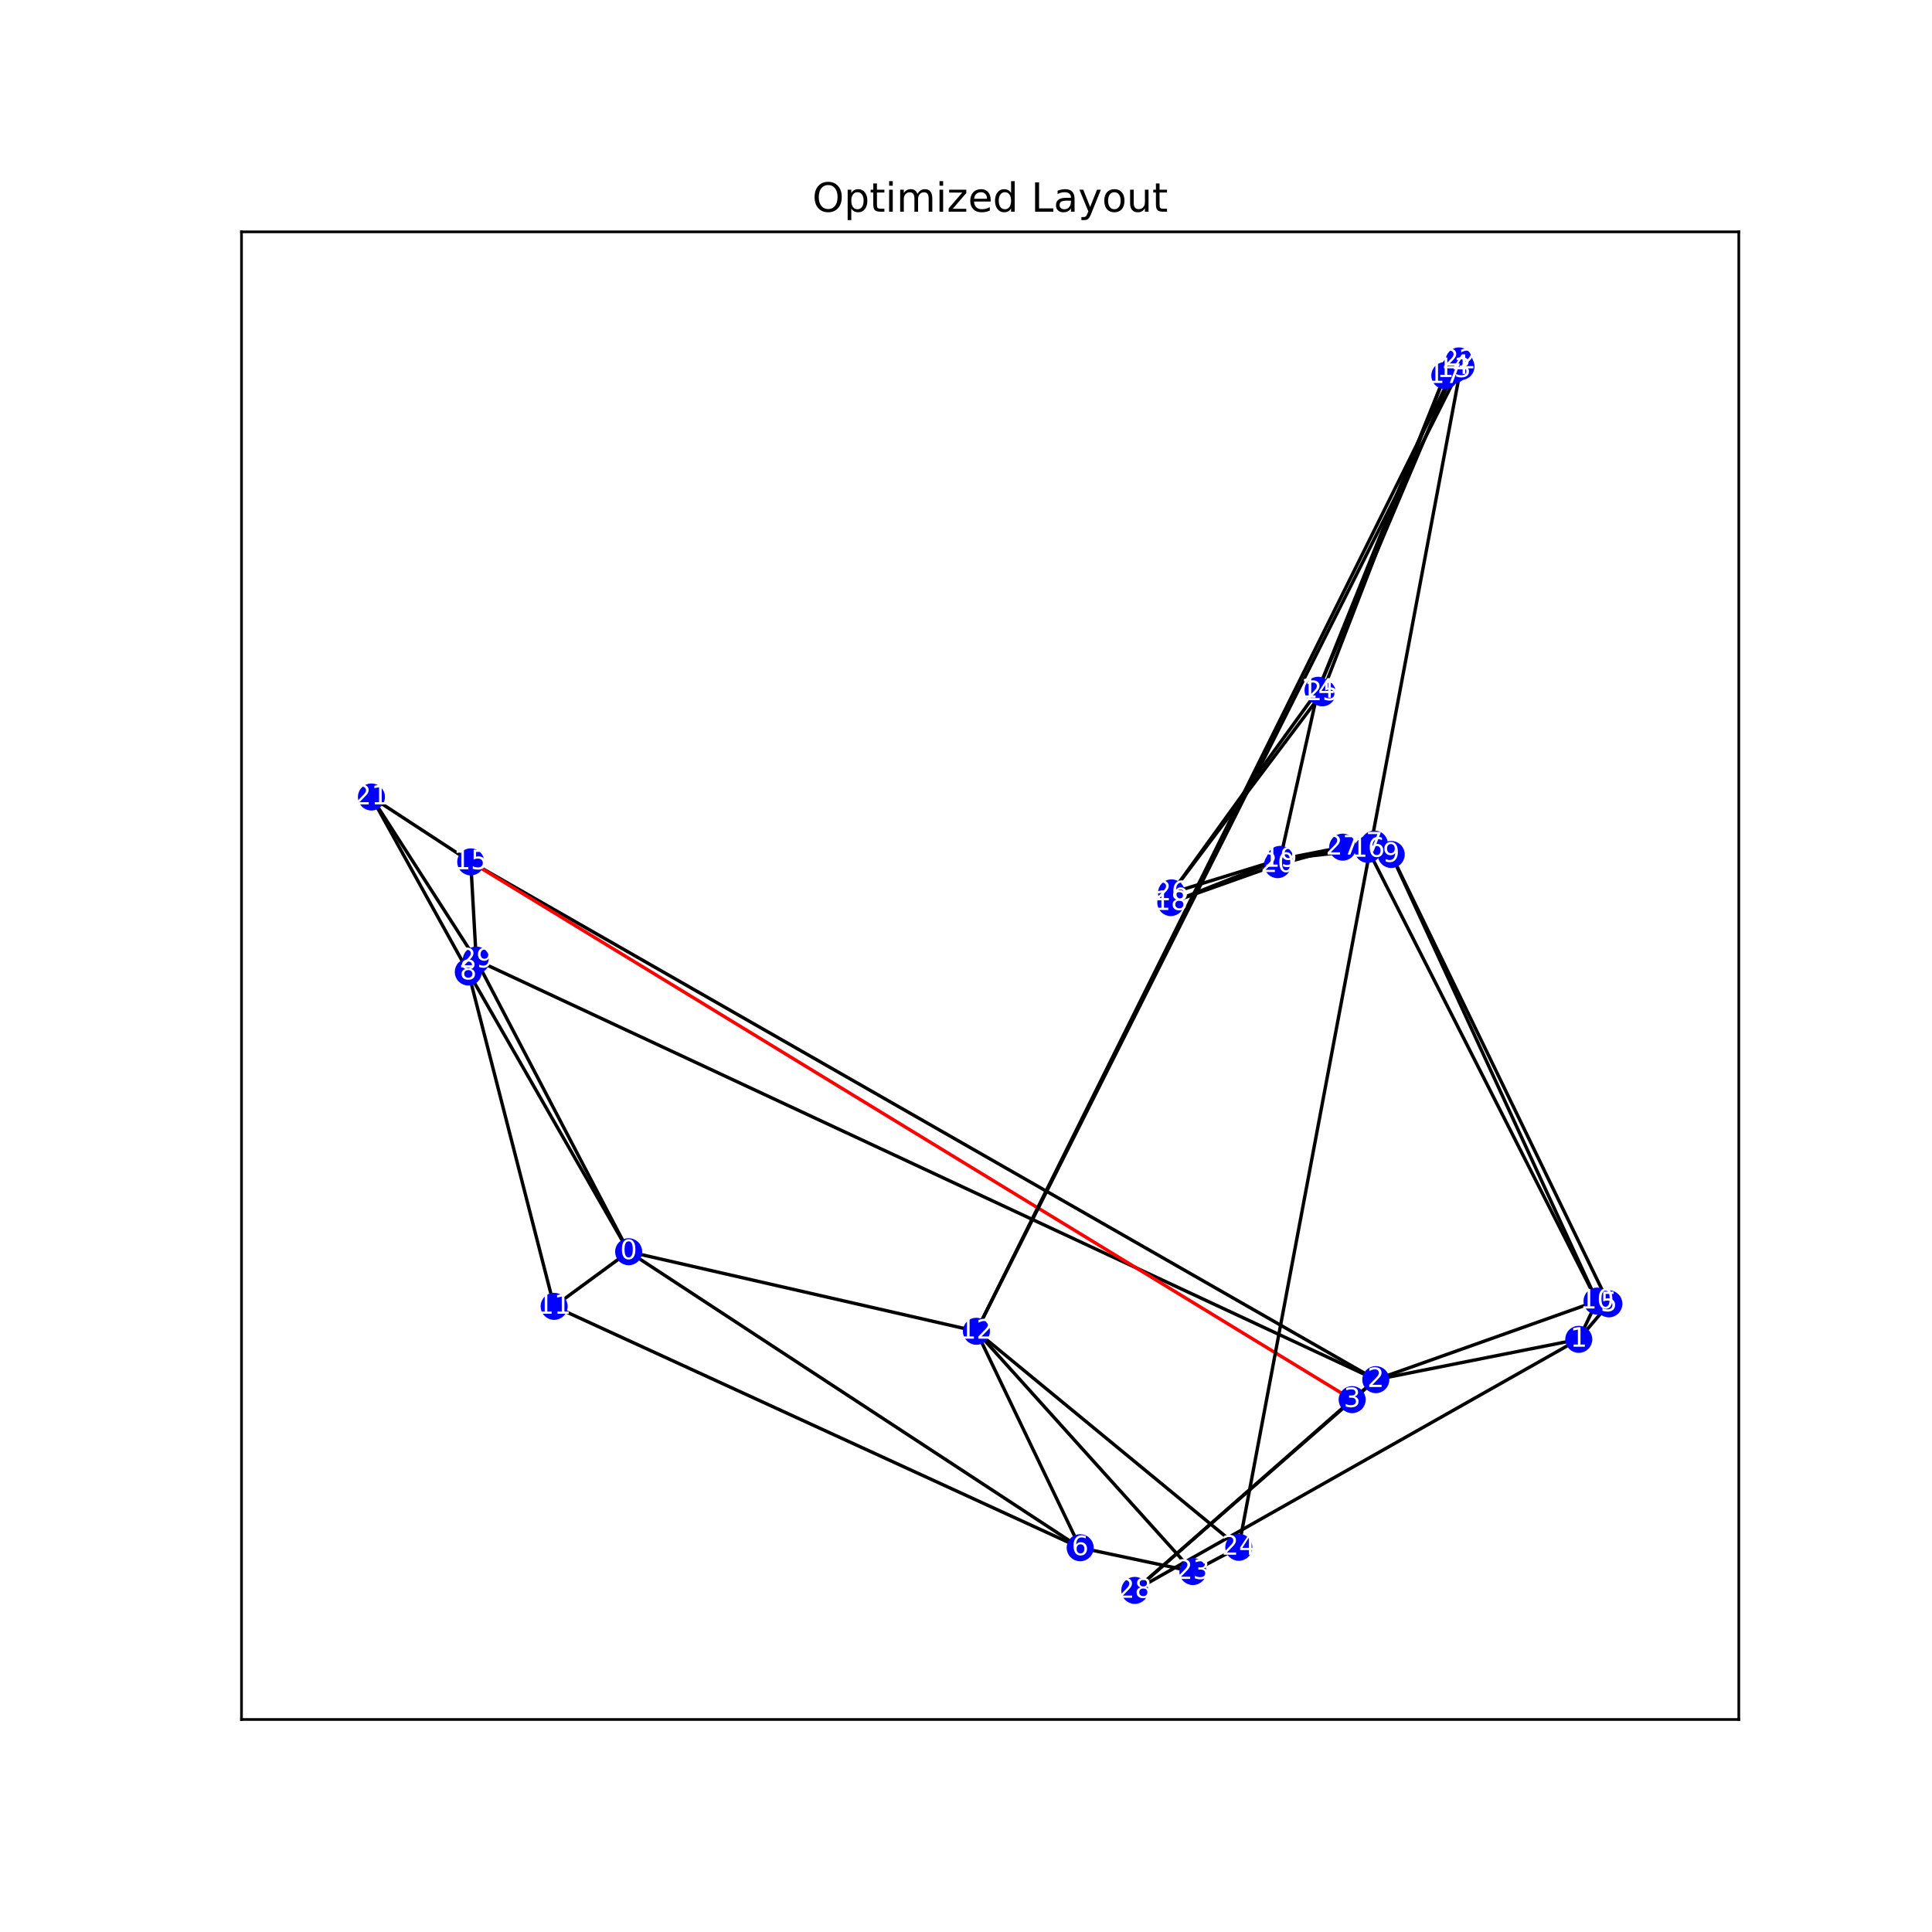
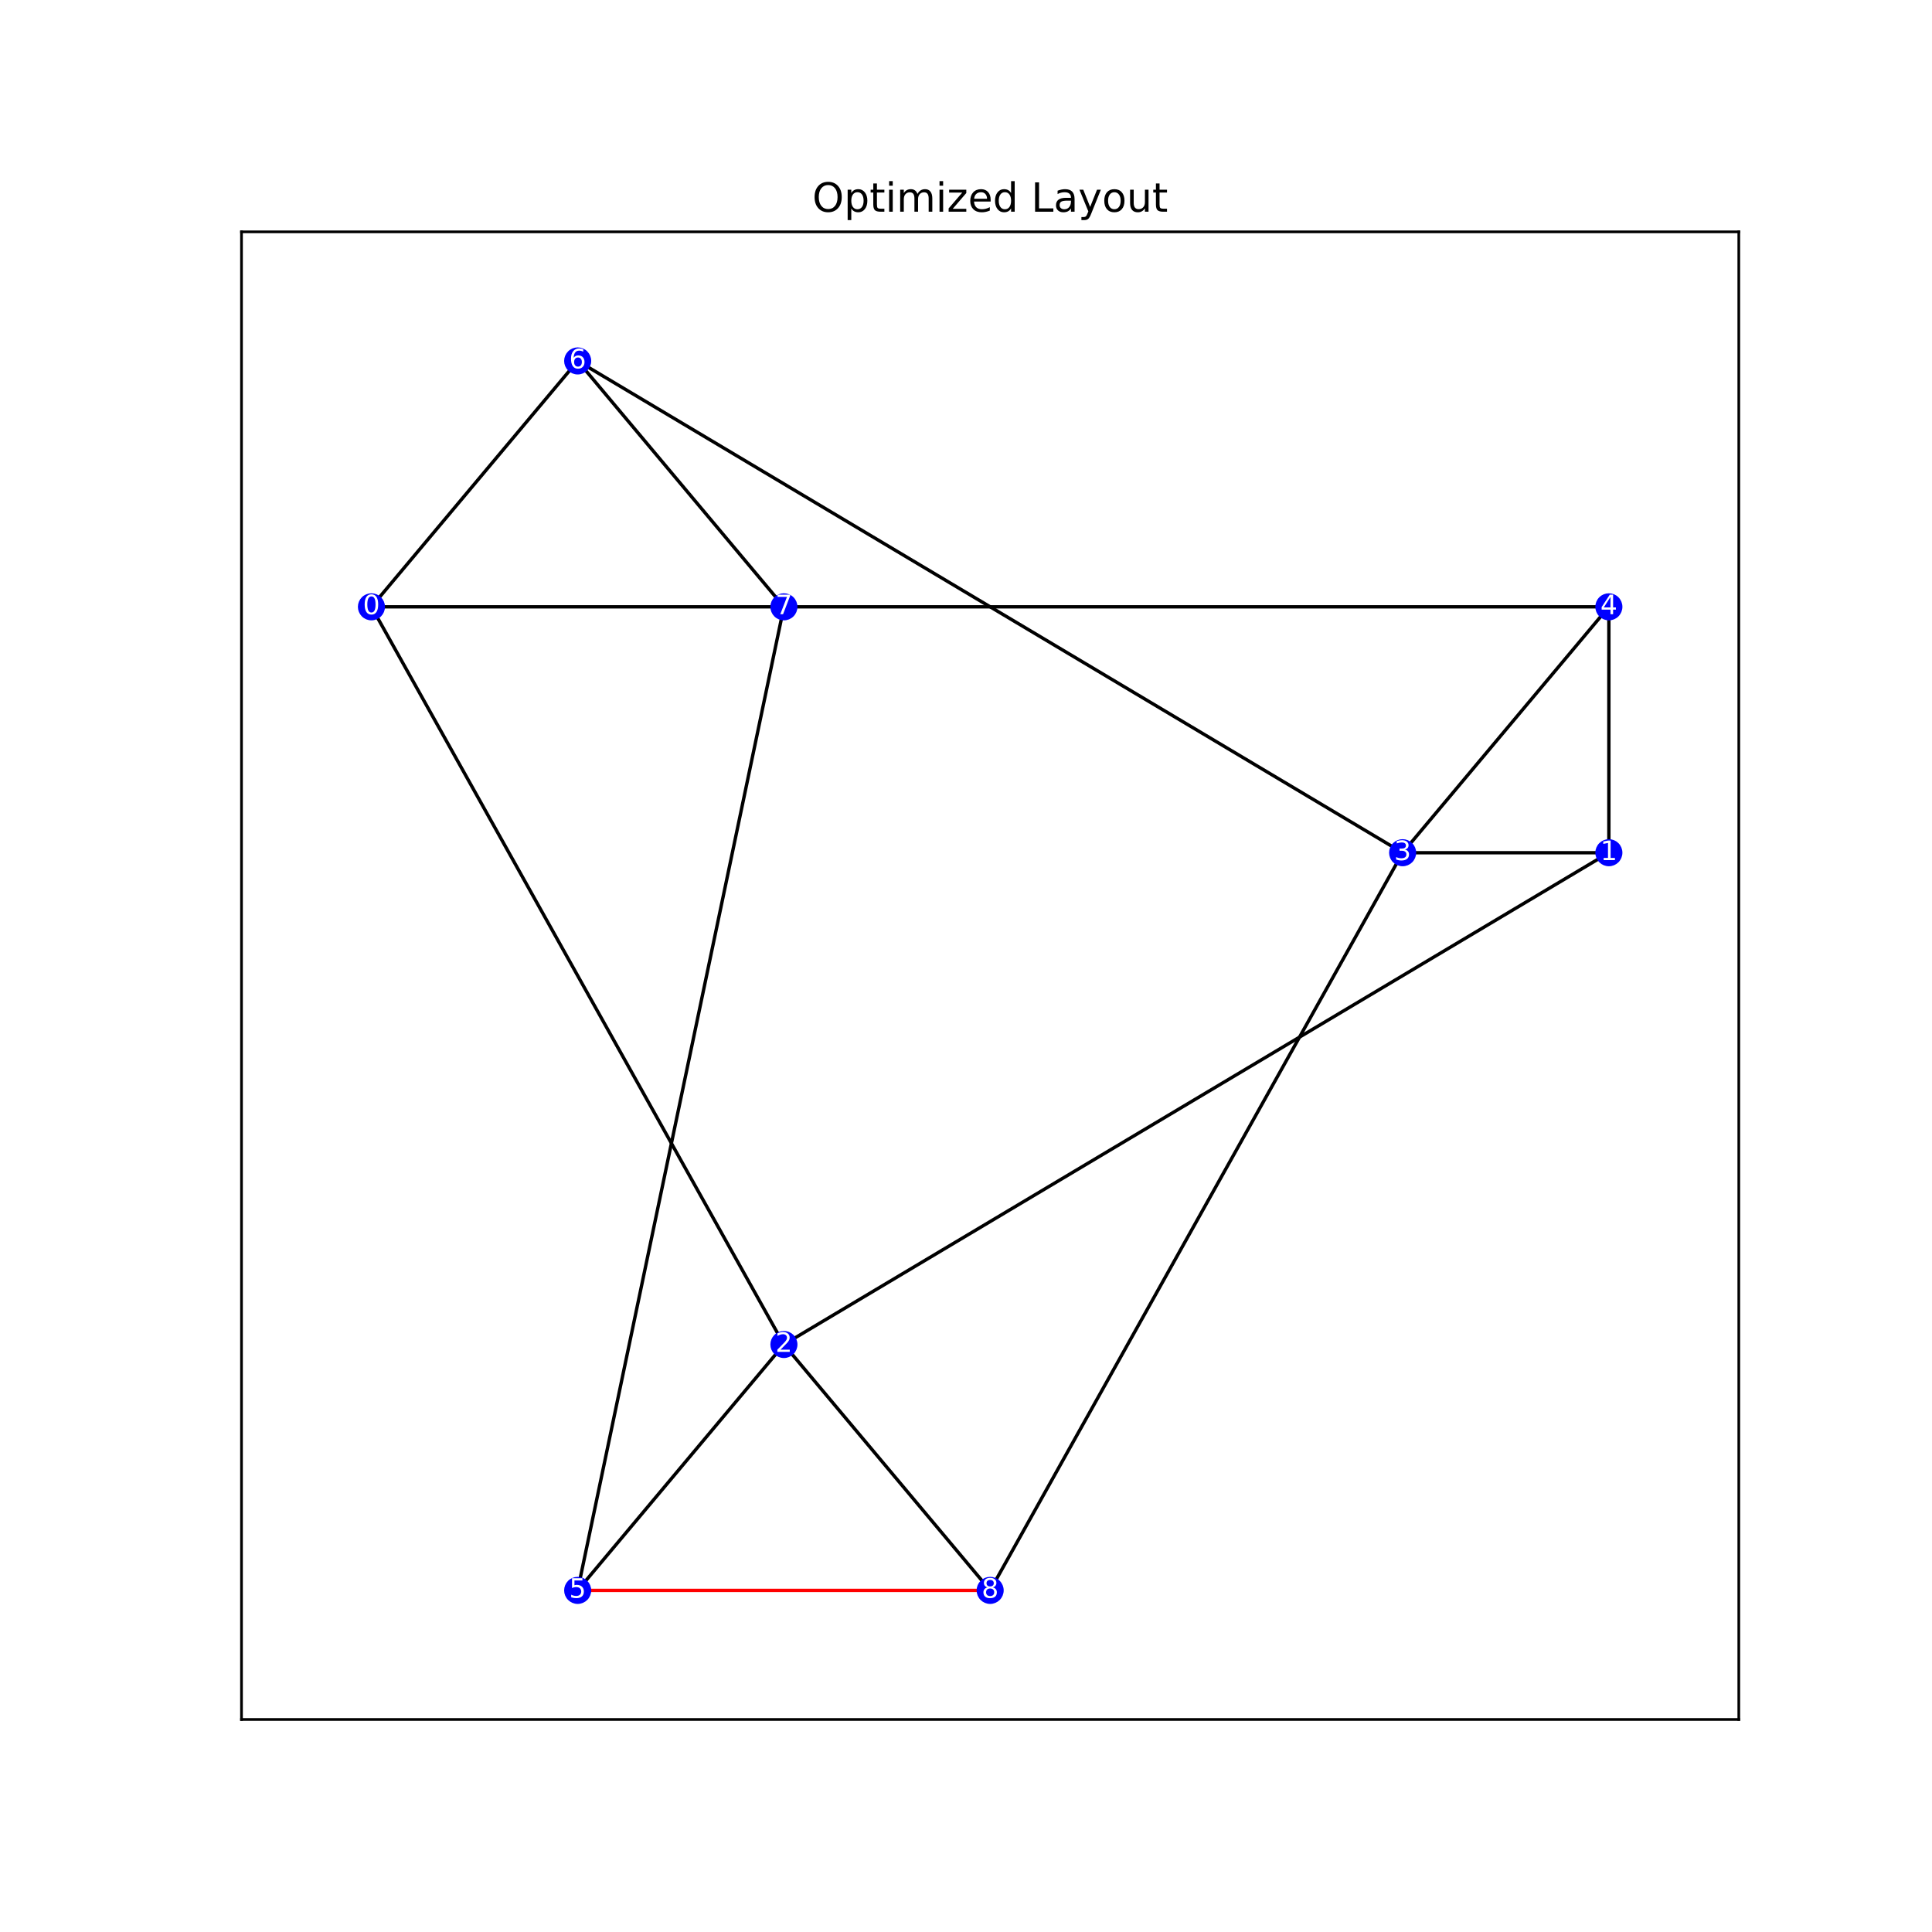
<svg xmlns="http://www.w3.org/2000/svg" xmlns:xlink="http://www.w3.org/1999/xlink" width="576pt" height="576pt" viewBox="0 0 576 576" version="1.1">
  <defs>
    <style type="text/css">*{stroke-linejoin: round; stroke-linecap: butt}</style>
  </defs>
  <g id="figure_1">
    <g id="patch_1">
      <path d="M 0 576  L 576 576  L 576 0  L 0 0  z " style="fill: #ffffff" />
    </g>
    <g id="axes_1">
      <g id="patch_2">
        <path d="M 72 512.64  L 518.4 512.64  L 518.4 69.12  L 72 69.12  z " style="fill: #ffffff" />
      </g>
      <g id="LineCollection_1">
-         <path d="M 187.425 373.185  L 139.614 289.783  " clip-path="url(#p16cbef47c2)" style="fill: none; stroke: #000000" />
-         <path d="M 187.425 373.185  L 141.988 286.229  " clip-path="url(#p16cbef47c2)" style="fill: none; stroke: #000000" />
-         <path d="M 187.425 373.185  L 291.097 396.9  " clip-path="url(#p16cbef47c2)" style="fill: none; stroke: #000000" />
-         <path d="M 187.425 373.185  L 322.039 461.435  " clip-path="url(#p16cbef47c2)" style="fill: none; stroke: #000000" />
-         <path d="M 187.425 373.185  L 165.209 389.471  " clip-path="url(#p16cbef47c2)" style="fill: none; stroke: #000000" />
-         <path d="M 470.689 399.305  L 479.663 388.72  " clip-path="url(#p16cbef47c2)" style="fill: none; stroke: #000000" />
-         <path d="M 470.689 399.305  L 476.132 387.903  " clip-path="url(#p16cbef47c2)" style="fill: none; stroke: #000000" />
-         <path d="M 470.689 399.305  L 338.32 474.153  " clip-path="url(#p16cbef47c2)" style="fill: none; stroke: #000000" />
-         <path d="M 470.689 399.305  L 410.176 411.319  " clip-path="url(#p16cbef47c2)" style="fill: none; stroke: #000000" />
-         <path d="M 410.176 411.319  L 338.32 474.153  " clip-path="url(#p16cbef47c2)" style="fill: none; stroke: #000000" />
-         <path d="M 410.176 411.319  L 476.132 387.903  " clip-path="url(#p16cbef47c2)" style="fill: none; stroke: #000000" />
-         <path d="M 410.176 411.319  L 140.343 256.959  " clip-path="url(#p16cbef47c2)" style="fill: none; stroke: #000000" />
-         <path d="M 410.176 411.319  L 403.128 417.282  " clip-path="url(#p16cbef47c2)" style="fill: none; stroke: #000000" />
-         <path d="M 410.176 411.319  L 141.988 286.229  " clip-path="url(#p16cbef47c2)" style="fill: none; stroke: #000000" />
-         <path d="M 403.128 417.282  L 140.343 256.959  " clip-path="url(#p16cbef47c2)" style="fill: none; stroke: #ff0000" />
-         <path d="M 403.128 417.282  L 338.32 474.153  " clip-path="url(#p16cbef47c2)" style="fill: none; stroke: #000000" />
-         <path d="M 435.576 109.269  L 291.097 396.9  " clip-path="url(#p16cbef47c2)" style="fill: none; stroke: #000000" />
-         <path d="M 435.576 109.269  L 369.33 461.305  " clip-path="url(#p16cbef47c2)" style="fill: none; stroke: #000000" />
-         <path d="M 435.576 109.269  L 433.512 110.204  " clip-path="url(#p16cbef47c2)" style="fill: none; stroke: #000000" />
-         <path d="M 435.576 109.269  L 434.988 107.607  " clip-path="url(#p16cbef47c2)" style="fill: none; stroke: #000000" />
-         <path d="M 479.663 388.72  L 414.774 254.745  " clip-path="url(#p16cbef47c2)" style="fill: none; stroke: #000000" />
-         <path d="M 479.663 388.72  L 476.132 387.903  " clip-path="url(#p16cbef47c2)" style="fill: none; stroke: #000000" />
-         <path d="M 322.039 461.435  L 165.209 389.471  " clip-path="url(#p16cbef47c2)" style="fill: none; stroke: #000000" />
-         <path d="M 322.039 461.435  L 291.097 396.9  " clip-path="url(#p16cbef47c2)" style="fill: none; stroke: #000000" />
-         <path d="M 322.039 461.435  L 355.646 468.536  " clip-path="url(#p16cbef47c2)" style="fill: none; stroke: #000000" />
-         <path d="M 409.746 251.643  L 414.774 254.745  " clip-path="url(#p16cbef47c2)" style="fill: none; stroke: #000000" />
-         <path d="M 409.746 251.643  L 400.308 252.562  " clip-path="url(#p16cbef47c2)" style="fill: none; stroke: #000000" />
-         <path d="M 409.746 251.643  L 407.808 253.236  " clip-path="url(#p16cbef47c2)" style="fill: none; stroke: #000000" />
-         <path d="M 139.614 289.783  L 110.737 237.609  " clip-path="url(#p16cbef47c2)" style="fill: none; stroke: #000000" />
-         <path d="M 139.614 289.783  L 141.988 286.229  " clip-path="url(#p16cbef47c2)" style="fill: none; stroke: #000000" />
-         <path d="M 139.614 289.783  L 165.209 389.471  " clip-path="url(#p16cbef47c2)" style="fill: none; stroke: #000000" />
-         <path d="M 414.774 254.745  L 476.132 387.903  " clip-path="url(#p16cbef47c2)" style="fill: none; stroke: #000000" />
-         <path d="M 414.774 254.745  L 407.808 253.236  " clip-path="url(#p16cbef47c2)" style="fill: none; stroke: #000000" />
-         <path d="M 476.132 387.903  L 407.808 253.236  " clip-path="url(#p16cbef47c2)" style="fill: none; stroke: #000000" />
-         <path d="M 291.097 396.9  L 433.512 110.204  " clip-path="url(#p16cbef47c2)" style="fill: none; stroke: #000000" />
-         <path d="M 291.097 396.9  L 369.33 461.305  " clip-path="url(#p16cbef47c2)" style="fill: none; stroke: #000000" />
-         <path d="M 291.097 396.9  L 355.646 468.536  " clip-path="url(#p16cbef47c2)" style="fill: none; stroke: #000000" />
-         <path d="M 433.512 110.204  L 392.959 205.797  " clip-path="url(#p16cbef47c2)" style="fill: none; stroke: #000000" />
-         <path d="M 433.512 110.204  L 430.754 111.974  " clip-path="url(#p16cbef47c2)" style="fill: none; stroke: #000000" />
-         <path d="M 433.512 110.204  L 434.988 107.607  " clip-path="url(#p16cbef47c2)" style="fill: none; stroke: #000000" />
-         <path d="M 392.959 205.797  L 381.666 256.208  " clip-path="url(#p16cbef47c2)" style="fill: none; stroke: #000000" />
-         <path d="M 392.959 205.797  L 349.272 266.204  " clip-path="url(#p16cbef47c2)" style="fill: none; stroke: #000000" />
-         <path d="M 392.959 205.797  L 394.23 206.551  " clip-path="url(#p16cbef47c2)" style="fill: none; stroke: #000000" />
-         <path d="M 392.959 205.797  L 430.754 111.974  " clip-path="url(#p16cbef47c2)" style="fill: none; stroke: #000000" />
-         <path d="M 140.343 256.959  L 141.988 286.229  " clip-path="url(#p16cbef47c2)" style="fill: none; stroke: #000000" />
-         <path d="M 140.343 256.959  L 110.737 237.609  " clip-path="url(#p16cbef47c2)" style="fill: none; stroke: #000000" />
-         <path d="M 407.808 253.236  L 381.666 256.208  " clip-path="url(#p16cbef47c2)" style="fill: none; stroke: #000000" />
-         <path d="M 407.808 253.236  L 400.308 252.562  " clip-path="url(#p16cbef47c2)" style="fill: none; stroke: #000000" />
-         <path d="M 430.754 111.974  L 394.23 206.551  " clip-path="url(#p16cbef47c2)" style="fill: none; stroke: #000000" />
-         <path d="M 430.754 111.974  L 434.988 107.607  " clip-path="url(#p16cbef47c2)" style="fill: none; stroke: #000000" />
-         <path d="M 349.059 269.091  L 349.272 266.204  " clip-path="url(#p16cbef47c2)" style="fill: none; stroke: #000000" />
-         <path d="M 349.059 269.091  L 380.889 257.78  " clip-path="url(#p16cbef47c2)" style="fill: none; stroke: #000000" />
-         <path d="M 349.059 269.091  L 381.666 256.208  " clip-path="url(#p16cbef47c2)" style="fill: none; stroke: #000000" />
-         <path d="M 381.666 256.208  L 400.308 252.562  " clip-path="url(#p16cbef47c2)" style="fill: none; stroke: #000000" />
-         <path d="M 381.666 256.208  L 380.889 257.78  " clip-path="url(#p16cbef47c2)" style="fill: none; stroke: #000000" />
-         <path d="M 381.666 256.208  L 349.272 266.204  " clip-path="url(#p16cbef47c2)" style="fill: none; stroke: #000000" />
-         <path d="M 380.889 257.78  L 400.308 252.562  " clip-path="url(#p16cbef47c2)" style="fill: none; stroke: #000000" />
-         <path d="M 110.737 237.609  L 141.988 286.229  " clip-path="url(#p16cbef47c2)" style="fill: none; stroke: #000000" />
-         <path d="M 355.646 468.536  L 369.33 461.305  " clip-path="url(#p16cbef47c2)" style="fill: none; stroke: #000000" />
-         <path d="M 394.23 206.551  L 349.272 266.204  " clip-path="url(#p16cbef47c2)" style="fill: none; stroke: #000000" />
+         <path d="M 110.737 180.916  L 233.712 400.844  " clip-path="url(#pcf51d95e04)" style="fill: none; stroke: #000000" />
+         <path d="M 110.737 180.916  L 233.712 180.916  " clip-path="url(#pcf51d95e04)" style="fill: none; stroke: #000000" />
+         <path d="M 110.737 180.916  L 172.225 107.607  " clip-path="url(#pcf51d95e04)" style="fill: none; stroke: #000000" />
+         <path d="M 479.663 254.225  L 479.663 180.916  " clip-path="url(#pcf51d95e04)" style="fill: none; stroke: #000000" />
+         <path d="M 479.663 254.225  L 418.175 254.225  " clip-path="url(#pcf51d95e04)" style="fill: none; stroke: #000000" />
+         <path d="M 479.663 254.225  L 233.712 400.844  " clip-path="url(#pcf51d95e04)" style="fill: none; stroke: #000000" />
+         <path d="M 233.712 400.844  L 172.225 474.153  " clip-path="url(#pcf51d95e04)" style="fill: none; stroke: #000000" />
+         <path d="M 233.712 400.844  L 295.2 474.153  " clip-path="url(#pcf51d95e04)" style="fill: none; stroke: #000000" />
+         <path d="M 418.175 254.225  L 295.2 474.153  " clip-path="url(#pcf51d95e04)" style="fill: none; stroke: #000000" />
+         <path d="M 418.175 254.225  L 479.663 180.916  " clip-path="url(#pcf51d95e04)" style="fill: none; stroke: #000000" />
+         <path d="M 418.175 254.225  L 172.225 107.607  " clip-path="url(#pcf51d95e04)" style="fill: none; stroke: #000000" />
+         <path d="M 479.663 180.916  L 233.712 180.916  " clip-path="url(#pcf51d95e04)" style="fill: none; stroke: #000000" />
+         <path d="M 172.225 474.153  L 233.712 180.916  " clip-path="url(#pcf51d95e04)" style="fill: none; stroke: #000000" />
+         <path d="M 172.225 474.153  L 295.2 474.153  " clip-path="url(#pcf51d95e04)" style="fill: none; stroke: #ff0000" />
+         <path d="M 172.225 107.607  L 233.712 180.916  " clip-path="url(#pcf51d95e04)" style="fill: none; stroke: #000000" />
      </g>
      <g id="matplotlib.axis_1">
        <g id="xtick_1" />
        <g id="xtick_2" />
        <g id="xtick_3" />
        <g id="xtick_4" />
        <g id="xtick_5" />
+         <g id="xtick_6" />
+         <g id="xtick_7" />
      </g>
      <g id="matplotlib.axis_2">
        <g id="ytick_1" />
        <g id="ytick_2" />
        <g id="ytick_3" />
        <g id="ytick_4" />
        <g id="ytick_5" />
        <g id="ytick_6" />
-         <g id="ytick_7" />
-         <g id="ytick_8" />
-         <g id="ytick_9" />
      </g>
      <g id="PathCollection_1">
        <defs>
-           <path id="m4791b8875f" d="M 0 3.536  C 0.938 3.536 1.837 3.163 2.5 2.5  C 3.163 1.837 3.536 0.938 3.536 0  C 3.536 -0.938 3.163 -1.837 2.5 -2.5  C 1.837 -3.163 0.938 -3.536 0 -3.536  C -0.938 -3.536 -1.837 -3.163 -2.5 -2.5  C -3.163 -1.837 -3.536 -0.938 -3.536 0  C -3.536 0.938 -3.163 1.837 -2.5 2.5  C -1.837 3.163 -0.938 3.536 0 3.536  z " style="stroke: #0000ff" />
+           <path id="mbe12947f81" d="M 0 3.536  C 0.938 3.536 1.837 3.163 2.5 2.5  C 3.163 1.837 3.536 0.938 3.536 0  C 3.536 -0.938 3.163 -1.837 2.5 -2.5  C 1.837 -3.163 0.938 -3.536 0 -3.536  C -0.938 -3.536 -1.837 -3.163 -2.5 -2.5  C -3.163 -1.837 -3.536 -0.938 -3.536 0  C -3.536 0.938 -3.163 1.837 -2.5 2.5  C -1.837 3.163 -0.938 3.536 0 3.536  z " style="stroke: #0000ff" />
        </defs>
-         <g clip-path="url(#p16cbef47c2)">
-           <use xlink:href="#m4791b8875f" x="187.425" y="373.185" style="fill: #0000ff; stroke: #0000ff" />
-           <use xlink:href="#m4791b8875f" x="470.689" y="399.305" style="fill: #0000ff; stroke: #0000ff" />
-           <use xlink:href="#m4791b8875f" x="410.176" y="411.319" style="fill: #0000ff; stroke: #0000ff" />
-           <use xlink:href="#m4791b8875f" x="403.128" y="417.282" style="fill: #0000ff; stroke: #0000ff" />
-           <use xlink:href="#m4791b8875f" x="435.576" y="109.269" style="fill: #0000ff; stroke: #0000ff" />
-           <use xlink:href="#m4791b8875f" x="479.663" y="388.72" style="fill: #0000ff; stroke: #0000ff" />
-           <use xlink:href="#m4791b8875f" x="322.039" y="461.435" style="fill: #0000ff; stroke: #0000ff" />
-           <use xlink:href="#m4791b8875f" x="409.746" y="251.643" style="fill: #0000ff; stroke: #0000ff" />
-           <use xlink:href="#m4791b8875f" x="139.614" y="289.783" style="fill: #0000ff; stroke: #0000ff" />
-           <use xlink:href="#m4791b8875f" x="414.774" y="254.745" style="fill: #0000ff; stroke: #0000ff" />
-           <use xlink:href="#m4791b8875f" x="476.132" y="387.903" style="fill: #0000ff; stroke: #0000ff" />
-           <use xlink:href="#m4791b8875f" x="165.209" y="389.471" style="fill: #0000ff; stroke: #0000ff" />
-           <use xlink:href="#m4791b8875f" x="291.097" y="396.9" style="fill: #0000ff; stroke: #0000ff" />
-           <use xlink:href="#m4791b8875f" x="433.512" y="110.204" style="fill: #0000ff; stroke: #0000ff" />
-           <use xlink:href="#m4791b8875f" x="392.959" y="205.797" style="fill: #0000ff; stroke: #0000ff" />
-           <use xlink:href="#m4791b8875f" x="140.343" y="256.959" style="fill: #0000ff; stroke: #0000ff" />
-           <use xlink:href="#m4791b8875f" x="407.808" y="253.236" style="fill: #0000ff; stroke: #0000ff" />
-           <use xlink:href="#m4791b8875f" x="430.754" y="111.974" style="fill: #0000ff; stroke: #0000ff" />
-           <use xlink:href="#m4791b8875f" x="349.059" y="269.091" style="fill: #0000ff; stroke: #0000ff" />
-           <use xlink:href="#m4791b8875f" x="381.666" y="256.208" style="fill: #0000ff; stroke: #0000ff" />
-           <use xlink:href="#m4791b8875f" x="380.889" y="257.78" style="fill: #0000ff; stroke: #0000ff" />
-           <use xlink:href="#m4791b8875f" x="110.737" y="237.609" style="fill: #0000ff; stroke: #0000ff" />
-           <use xlink:href="#m4791b8875f" x="434.988" y="107.607" style="fill: #0000ff; stroke: #0000ff" />
-           <use xlink:href="#m4791b8875f" x="355.646" y="468.536" style="fill: #0000ff; stroke: #0000ff" />
-           <use xlink:href="#m4791b8875f" x="369.33" y="461.305" style="fill: #0000ff; stroke: #0000ff" />
-           <use xlink:href="#m4791b8875f" x="394.23" y="206.551" style="fill: #0000ff; stroke: #0000ff" />
-           <use xlink:href="#m4791b8875f" x="349.272" y="266.204" style="fill: #0000ff; stroke: #0000ff" />
-           <use xlink:href="#m4791b8875f" x="400.308" y="252.562" style="fill: #0000ff; stroke: #0000ff" />
-           <use xlink:href="#m4791b8875f" x="338.32" y="474.153" style="fill: #0000ff; stroke: #0000ff" />
-           <use xlink:href="#m4791b8875f" x="141.988" y="286.229" style="fill: #0000ff; stroke: #0000ff" />
+         <g clip-path="url(#pcf51d95e04)">
+           <use xlink:href="#mbe12947f81" x="110.737" y="180.916" style="fill: #0000ff; stroke: #0000ff" />
+           <use xlink:href="#mbe12947f81" x="479.663" y="254.225" style="fill: #0000ff; stroke: #0000ff" />
+           <use xlink:href="#mbe12947f81" x="233.712" y="400.844" style="fill: #0000ff; stroke: #0000ff" />
+           <use xlink:href="#mbe12947f81" x="418.175" y="254.225" style="fill: #0000ff; stroke: #0000ff" />
+           <use xlink:href="#mbe12947f81" x="479.663" y="180.916" style="fill: #0000ff; stroke: #0000ff" />
+           <use xlink:href="#mbe12947f81" x="172.225" y="474.153" style="fill: #0000ff; stroke: #0000ff" />
+           <use xlink:href="#mbe12947f81" x="172.225" y="107.607" style="fill: #0000ff; stroke: #0000ff" />
+           <use xlink:href="#mbe12947f81" x="233.712" y="180.916" style="fill: #0000ff; stroke: #0000ff" />
+           <use xlink:href="#mbe12947f81" x="295.2" y="474.153" style="fill: #0000ff; stroke: #0000ff" />
        </g>
      </g>
      <g id="patch_3">
        <path d="M 72 512.64  L 72 69.12  " style="fill: none; stroke: #000000; stroke-width: 0.8; stroke-linejoin: miter; stroke-linecap: square" />
      </g>
      <g id="patch_4">
        <path d="M 518.4 512.64  L 518.4 69.12  " style="fill: none; stroke: #000000; stroke-width: 0.8; stroke-linejoin: miter; stroke-linecap: square" />
      </g>
      <g id="patch_5">
        <path d="M 72 512.64  L 518.4 512.64  " style="fill: none; stroke: #000000; stroke-width: 0.8; stroke-linejoin: miter; stroke-linecap: square" />
      </g>
      <g id="patch_6">
        <path d="M 72 69.12  L 518.4 69.12  " style="fill: none; stroke: #000000; stroke-width: 0.8; stroke-linejoin: miter; stroke-linecap: square" />
      </g>
      <g id="text_1">
-         <g clip-path="url(#p16cbef47c2)">
-           <g style="fill: #ffffff" transform="translate(184.88 375.3925) scale(0.08 -0.08)">
+         <g clip-path="url(#pcf51d95e04)">
+           <g style="fill: #ffffff" transform="translate(108.1922 183.1239) scale(0.08 -0.08)">
            <defs>
              <path id="DejaVuSans-30" d="M 2034 4250  Q 1547 4250 1301 3770  Q 1056 3291 1056 2328  Q 1056 1369 1301 889  Q 1547 409 2034 409  Q 2525 409 2770 889  Q 3016 1369 3016 2328  Q 3016 3291 2770 3770  Q 2525 4250 2034 4250  z M 2034 4750  Q 2819 4750 3233 4129  Q 3647 3509 3647 2328  Q 3647 1150 3233 529  Q 2819 -91 2034 -91  Q 1250 -91 836 529  Q 422 1150 422 2328  Q 422 3509 836 4129  Q 1250 4750 2034 4750  z " transform="scale(0.015625)" />
            </defs>
            <use xlink:href="#DejaVuSans-30" />
          </g>
        </g>
      </g>
      <g id="text_2">
-         <g clip-path="url(#p16cbef47c2)">
-           <g style="fill: #ffffff" transform="translate(468.1439 401.5126) scale(0.08 -0.08)">
+         <g clip-path="url(#pcf51d95e04)">
+           <g style="fill: #ffffff" transform="translate(477.1178 256.433) scale(0.08 -0.08)">
            <defs>
              <path id="DejaVuSans-31" d="M 794 531  L 1825 531  L 1825 4091  L 703 3866  L 703 4441  L 1819 4666  L 2450 4666  L 2450 531  L 3481 531  L 3481 0  L 794 0  L 794 531  z " transform="scale(0.015625)" />
            </defs>
            <use xlink:href="#DejaVuSans-31" />
          </g>
        </g>
      </g>
      <g id="text_3">
-         <g clip-path="url(#p16cbef47c2)">
-           <g style="fill: #ffffff" transform="translate(407.6308 413.5262) scale(0.08 -0.08)">
+         <g clip-path="url(#pcf51d95e04)">
+           <g style="fill: #ffffff" transform="translate(231.1674 403.0511) scale(0.08 -0.08)">
            <defs>
              <path id="DejaVuSans-32" d="M 1228 531  L 3431 531  L 3431 0  L 469 0  L 469 531  Q 828 903 1448 1529  Q 2069 2156 2228 2338  Q 2531 2678 2651 2914  Q 2772 3150 2772 3378  Q 2772 3750 2511 3984  Q 2250 4219 1831 4219  Q 1534 4219 1204 4116  Q 875 4013 500 3803  L 500 4441  Q 881 4594 1212 4672  Q 1544 4750 1819 4750  Q 2544 4750 2975 4387  Q 3406 4025 3406 3419  Q 3406 3131 3298 2873  Q 3191 2616 2906 2266  Q 2828 2175 2409 1742  Q 1991 1309 1228 531  z " transform="scale(0.015625)" />
            </defs>
            <use xlink:href="#DejaVuSans-32" />
          </g>
        </g>
      </g>
      <g id="text_4">
-         <g clip-path="url(#p16cbef47c2)">
-           <g style="fill: #ffffff" transform="translate(400.5831 419.4896) scale(0.08 -0.08)">
+         <g clip-path="url(#pcf51d95e04)">
+           <g style="fill: #ffffff" transform="translate(415.6302 256.433) scale(0.08 -0.08)">
            <defs>
              <path id="DejaVuSans-33" d="M 2597 2516  Q 3050 2419 3304 2112  Q 3559 1806 3559 1356  Q 3559 666 3084 287  Q 2609 -91 1734 -91  Q 1441 -91 1130 -33  Q 819 25 488 141  L 488 750  Q 750 597 1062 519  Q 1375 441 1716 441  Q 2309 441 2620 675  Q 2931 909 2931 1356  Q 2931 1769 2642 2001  Q 2353 2234 1838 2234  L 1294 2234  L 1294 2753  L 1863 2753  Q 2328 2753 2575 2939  Q 2822 3125 2822 3475  Q 2822 3834 2567 4026  Q 2313 4219 1838 4219  Q 1578 4219 1281 4162  Q 984 4106 628 3988  L 628 4550  Q 988 4650 1302 4700  Q 1616 4750 1894 4750  Q 2613 4750 3031 4423  Q 3450 4097 3450 3541  Q 3450 3153 3228 2886  Q 3006 2619 2597 2516  z " transform="scale(0.015625)" />
            </defs>
            <use xlink:href="#DejaVuSans-33" />
          </g>
        </g>
      </g>
      <g id="text_5">
-         <g clip-path="url(#p16cbef47c2)">
-           <g style="fill: #ffffff" transform="translate(433.0305 111.477) scale(0.08 -0.08)">
+         <g clip-path="url(#pcf51d95e04)">
+           <g style="fill: #ffffff" transform="translate(477.1178 183.1239) scale(0.08 -0.08)">
            <defs>
              <path id="DejaVuSans-34" d="M 2419 4116  L 825 1625  L 2419 1625  L 2419 4116  z M 2253 4666  L 3047 4666  L 3047 1625  L 3713 1625  L 3713 1100  L 3047 1100  L 3047 0  L 2419 0  L 2419 1100  L 313 1100  L 313 1709  L 2253 4666  z " transform="scale(0.015625)" />
            </defs>
            <use xlink:href="#DejaVuSans-34" />
          </g>
        </g>
      </g>
      <g id="text_6">
-         <g clip-path="url(#p16cbef47c2)">
-           <g style="fill: #ffffff" transform="translate(477.1178 390.9278) scale(0.08 -0.08)">
+         <g clip-path="url(#pcf51d95e04)">
+           <g style="fill: #ffffff" transform="translate(169.6798 476.3602) scale(0.08 -0.08)">
            <defs>
              <path id="DejaVuSans-35" d="M 691 4666  L 3169 4666  L 3169 4134  L 1269 4134  L 1269 2991  Q 1406 3038 1543 3061  Q 1681 3084 1819 3084  Q 2600 3084 3056 2656  Q 3513 2228 3513 1497  Q 3513 744 3044 326  Q 2575 -91 1722 -91  Q 1428 -91 1123 -41  Q 819 9 494 109  L 494 744  Q 775 591 1075 516  Q 1375 441 1709 441  Q 2250 441 2565 725  Q 2881 1009 2881 1497  Q 2881 1984 2565 2268  Q 2250 2553 1709 2553  Q 1456 2553 1204 2497  Q 953 2441 691 2322  L 691 4666  z " transform="scale(0.015625)" />
            </defs>
            <use xlink:href="#DejaVuSans-35" />
          </g>
        </g>
      </g>
      <g id="text_7">
-         <g clip-path="url(#p16cbef47c2)">
-           <g style="fill: #ffffff" transform="translate(319.4941 463.6425) scale(0.08 -0.08)">
+         <g clip-path="url(#pcf51d95e04)">
+           <g style="fill: #ffffff" transform="translate(169.6798 109.8148) scale(0.08 -0.08)">
            <defs>
              <path id="DejaVuSans-36" d="M 2113 2584  Q 1688 2584 1439 2293  Q 1191 2003 1191 1497  Q 1191 994 1439 701  Q 1688 409 2113 409  Q 2538 409 2786 701  Q 3034 994 3034 1497  Q 3034 2003 2786 2293  Q 2538 2584 2113 2584  z M 3366 4563  L 3366 3988  Q 3128 4100 2886 4159  Q 2644 4219 2406 4219  Q 1781 4219 1451 3797  Q 1122 3375 1075 2522  Q 1259 2794 1537 2939  Q 1816 3084 2150 3084  Q 2853 3084 3261 2657  Q 3669 2231 3669 1497  Q 3669 778 3244 343  Q 2819 -91 2113 -91  Q 1303 -91 875 529  Q 447 1150 447 2328  Q 447 3434 972 4092  Q 1497 4750 2381 4750  Q 2619 4750 2861 4703  Q 3103 4656 3366 4563  z " transform="scale(0.015625)" />
            </defs>
            <use xlink:href="#DejaVuSans-36" />
          </g>
        </g>
      </g>
      <g id="text_8">
-         <g clip-path="url(#p16cbef47c2)">
-           <g style="fill: #ffffff" transform="translate(407.2008 253.8505) scale(0.08 -0.08)">
+         <g clip-path="url(#pcf51d95e04)">
+           <g style="fill: #ffffff" transform="translate(231.1674 183.1239) scale(0.08 -0.08)">
            <defs>
              <path id="DejaVuSans-37" d="M 525 4666  L 3525 4666  L 3525 4397  L 1831 0  L 1172 0  L 2766 4134  L 525 4134  L 525 4666  z " transform="scale(0.015625)" />
            </defs>
            <use xlink:href="#DejaVuSans-37" />
          </g>
        </g>
      </g>
      <g id="text_9">
-         <g clip-path="url(#p16cbef47c2)">
-           <g style="fill: #ffffff" transform="translate(137.0692 291.9907) scale(0.08 -0.08)">
+         <g clip-path="url(#pcf51d95e04)">
+           <g style="fill: #ffffff" transform="translate(292.655 476.3602) scale(0.08 -0.08)">
            <defs>
              <path id="DejaVuSans-38" d="M 2034 2216  Q 1584 2216 1326 1975  Q 1069 1734 1069 1313  Q 1069 891 1326 650  Q 1584 409 2034 409  Q 2484 409 2743 651  Q 3003 894 3003 1313  Q 3003 1734 2745 1975  Q 2488 2216 2034 2216  z M 1403 2484  Q 997 2584 770 2862  Q 544 3141 544 3541  Q 544 4100 942 4425  Q 1341 4750 2034 4750  Q 2731 4750 3128 4425  Q 3525 4100 3525 3541  Q 3525 3141 3298 2862  Q 3072 2584 2669 2484  Q 3125 2378 3379 2068  Q 3634 1759 3634 1313  Q 3634 634 3220 271  Q 2806 -91 2034 -91  Q 1263 -91 848 271  Q 434 634 434 1313  Q 434 1759 690 2068  Q 947 2378 1403 2484  z M 1172 3481  Q 1172 3119 1398 2916  Q 1625 2713 2034 2713  Q 2441 2713 2670 2916  Q 2900 3119 2900 3481  Q 2900 3844 2670 4047  Q 2441 4250 2034 4250  Q 1625 4250 1398 4047  Q 1172 3844 1172 3481  z " transform="scale(0.015625)" />
            </defs>
            <use xlink:href="#DejaVuSans-38" />
          </g>
        </g>
      </g>
      <g id="text_10">
-         <g clip-path="url(#p16cbef47c2)">
-           <g style="fill: #ffffff" transform="translate(412.2289 256.9526) scale(0.08 -0.08)">
-             <defs>
-               <path id="DejaVuSans-39" d="M 703 97  L 703 672  Q 941 559 1184 500  Q 1428 441 1663 441  Q 2288 441 2617 861  Q 2947 1281 2994 2138  Q 2813 1869 2534 1725  Q 2256 1581 1919 1581  Q 1219 1581 811 2004  Q 403 2428 403 3163  Q 403 3881 828 4315  Q 1253 4750 1959 4750  Q 2769 4750 3195 4129  Q 3622 3509 3622 2328  Q 3622 1225 3098 567  Q 2575 -91 1691 -91  Q 1453 -91 1209 -44  Q 966 3 703 97  z M 1959 2075  Q 2384 2075 2632 2365  Q 2881 2656 2881 3163  Q 2881 3666 2632 3958  Q 2384 4250 1959 4250  Q 1534 4250 1286 3958  Q 1038 3666 1038 3163  Q 1038 2656 1286 2365  Q 1534 2075 1959 2075  z " transform="scale(0.015625)" />
-             </defs>
-             <use xlink:href="#DejaVuSans-39" />
-           </g>
-         </g>
-       </g>
-       <g id="text_11">
-         <g clip-path="url(#p16cbef47c2)">
-           <g style="fill: #ffffff" transform="translate(471.042 390.1103) scale(0.08 -0.08)">
-             <use xlink:href="#DejaVuSans-31" />
-             <use xlink:href="#DejaVuSans-30" x="63.623" />
-           </g>
-         </g>
-       </g>
-       <g id="text_12">
-         <g clip-path="url(#p16cbef47c2)">
-           <g style="fill: #ffffff" transform="translate(160.1187 391.6786) scale(0.08 -0.08)">
-             <use xlink:href="#DejaVuSans-31" />
-             <use xlink:href="#DejaVuSans-31" x="63.623" />
-           </g>
-         </g>
-       </g>
-       <g id="text_13">
-         <g clip-path="url(#p16cbef47c2)">
-           <g style="fill: #ffffff" transform="translate(286.007 399.1073) scale(0.08 -0.08)">
-             <use xlink:href="#DejaVuSans-31" />
-             <use xlink:href="#DejaVuSans-32" x="63.623" />
-           </g>
-         </g>
-       </g>
-       <g id="text_14">
-         <g clip-path="url(#p16cbef47c2)">
-           <g style="fill: #ffffff" transform="translate(428.4221 112.4113) scale(0.08 -0.08)">
-             <use xlink:href="#DejaVuSans-31" />
-             <use xlink:href="#DejaVuSans-33" x="63.623" />
-           </g>
-         </g>
-       </g>
-       <g id="text_15">
-         <g clip-path="url(#p16cbef47c2)">
-           <g style="fill: #ffffff" transform="translate(387.8688 208.0043) scale(0.08 -0.08)">
-             <use xlink:href="#DejaVuSans-31" />
-             <use xlink:href="#DejaVuSans-34" x="63.623" />
-           </g>
-         </g>
-       </g>
-       <g id="text_16">
-         <g clip-path="url(#p16cbef47c2)">
-           <g style="fill: #ffffff" transform="translate(135.2532 259.1664) scale(0.08 -0.08)">
-             <use xlink:href="#DejaVuSans-31" />
-             <use xlink:href="#DejaVuSans-35" x="63.623" />
-           </g>
-         </g>
-       </g>
-       <g id="text_17">
-         <g clip-path="url(#p16cbef47c2)">
-           <g style="fill: #ffffff" transform="translate(402.7175 255.4439) scale(0.08 -0.08)">
-             <use xlink:href="#DejaVuSans-31" />
-             <use xlink:href="#DejaVuSans-36" x="63.623" />
-           </g>
-         </g>
-       </g>
-       <g id="text_18">
-         <g clip-path="url(#p16cbef47c2)">
-           <g style="fill: #ffffff" transform="translate(425.6641 114.1816) scale(0.08 -0.08)">
-             <use xlink:href="#DejaVuSans-31" />
-             <use xlink:href="#DejaVuSans-37" x="63.623" />
-           </g>
-         </g>
-       </g>
-       <g id="text_19">
-         <g clip-path="url(#p16cbef47c2)">
-           <g style="fill: #ffffff" transform="translate(343.9688 271.299) scale(0.08 -0.08)">
-             <use xlink:href="#DejaVuSans-31" />
-             <use xlink:href="#DejaVuSans-38" x="63.623" />
-           </g>
-         </g>
-       </g>
-       <g id="text_20">
-         <g clip-path="url(#p16cbef47c2)">
-           <g style="fill: #ffffff" transform="translate(376.5757 258.4152) scale(0.08 -0.08)">
-             <use xlink:href="#DejaVuSans-31" />
-             <use xlink:href="#DejaVuSans-39" x="63.623" />
-           </g>
-         </g>
-       </g>
-       <g id="text_21">
-         <g clip-path="url(#p16cbef47c2)">
-           <g style="fill: #ffffff" transform="translate(375.7995 259.9871) scale(0.08 -0.08)">
-             <use xlink:href="#DejaVuSans-32" />
-             <use xlink:href="#DejaVuSans-30" x="63.623" />
-           </g>
-         </g>
-       </g>
-       <g id="text_22">
-         <g clip-path="url(#p16cbef47c2)">
-           <g style="fill: #ffffff" transform="translate(105.6472 239.8167) scale(0.08 -0.08)">
-             <use xlink:href="#DejaVuSans-32" />
-             <use xlink:href="#DejaVuSans-31" x="63.623" />
-           </g>
-         </g>
-       </g>
-       <g id="text_23">
-         <g clip-path="url(#p16cbef47c2)">
-           <g style="fill: #ffffff" transform="translate(429.8979 109.8148) scale(0.08 -0.08)">
-             <use xlink:href="#DejaVuSans-32" />
-             <use xlink:href="#DejaVuSans-32" x="63.623" />
-           </g>
-         </g>
-       </g>
-       <g id="text_24">
-         <g clip-path="url(#p16cbef47c2)">
-           <g style="fill: #ffffff" transform="translate(350.5559 470.743) scale(0.08 -0.08)">
-             <use xlink:href="#DejaVuSans-32" />
-             <use xlink:href="#DejaVuSans-33" x="63.623" />
-           </g>
-         </g>
-       </g>
-       <g id="text_25">
-         <g clip-path="url(#p16cbef47c2)">
-           <g style="fill: #ffffff" transform="translate(364.2404 463.5123) scale(0.08 -0.08)">
-             <use xlink:href="#DejaVuSans-32" />
-             <use xlink:href="#DejaVuSans-34" x="63.623" />
-           </g>
-         </g>
-       </g>
-       <g id="text_26">
-         <g clip-path="url(#p16cbef47c2)">
-           <g style="fill: #ffffff" transform="translate(389.1398 208.7588) scale(0.08 -0.08)">
-             <use xlink:href="#DejaVuSans-32" />
-             <use xlink:href="#DejaVuSans-35" x="63.623" />
-           </g>
-         </g>
-       </g>
-       <g id="text_27">
-         <g clip-path="url(#p16cbef47c2)">
-           <g style="fill: #ffffff" transform="translate(344.1822 268.411) scale(0.08 -0.08)">
-             <use xlink:href="#DejaVuSans-32" />
-             <use xlink:href="#DejaVuSans-36" x="63.623" />
-           </g>
-         </g>
-       </g>
-       <g id="text_28">
-         <g clip-path="url(#p16cbef47c2)">
-           <g style="fill: #ffffff" transform="translate(395.2182 254.7691) scale(0.08 -0.08)">
-             <use xlink:href="#DejaVuSans-32" />
-             <use xlink:href="#DejaVuSans-37" x="63.623" />
-           </g>
-         </g>
-       </g>
-       <g id="text_29">
-         <g clip-path="url(#p16cbef47c2)">
-           <g style="fill: #ffffff" transform="translate(333.2302 476.3602) scale(0.08 -0.08)">
-             <use xlink:href="#DejaVuSans-32" />
-             <use xlink:href="#DejaVuSans-38" x="63.623" />
-           </g>
-         </g>
-       </g>
-       <g id="text_30">
-         <g clip-path="url(#p16cbef47c2)">
-           <g style="fill: #ffffff" transform="translate(136.8978 288.4364) scale(0.08 -0.08)">
-             <use xlink:href="#DejaVuSans-32" />
-             <use xlink:href="#DejaVuSans-39" x="63.623" />
-           </g>
-         </g>
-       </g>
-       <g id="text_31">
        <g transform="translate(242.1834 63.12) scale(0.12 -0.12)">
          <defs>
            <path id="DejaVuSans-4f" d="M 2522 4238  Q 1834 4238 1429 3725  Q 1025 3213 1025 2328  Q 1025 1447 1429 934  Q 1834 422 2522 422  Q 3209 422 3611 934  Q 4013 1447 4013 2328  Q 4013 3213 3611 3725  Q 3209 4238 2522 4238  z M 2522 4750  Q 3503 4750 4090 4092  Q 4678 3434 4678 2328  Q 4678 1225 4090 567  Q 3503 -91 2522 -91  Q 1538 -91 948 565  Q 359 1222 359 2328  Q 359 3434 948 4092  Q 1538 4750 2522 4750  z " transform="scale(0.015625)" />
            <path id="DejaVuSans-70" d="M 1159 525  L 1159 -1331  L 581 -1331  L 581 3500  L 1159 3500  L 1159 2969  Q 1341 3281 1617 3432  Q 1894 3584 2278 3584  Q 2916 3584 3314 3078  Q 3713 2572 3713 1747  Q 3713 922 3314 415  Q 2916 -91 2278 -91  Q 1894 -91 1617 61  Q 1341 213 1159 525  z M 3116 1747  Q 3116 2381 2855 2742  Q 2594 3103 2138 3103  Q 1681 3103 1420 2742  Q 1159 2381 1159 1747  Q 1159 1113 1420 752  Q 1681 391 2138 391  Q 2594 391 2855 752  Q 3116 1113 3116 1747  z " transform="scale(0.015625)" />
            <path id="DejaVuSans-74" d="M 1172 4494  L 1172 3500  L 2356 3500  L 2356 3053  L 1172 3053  L 1172 1153  Q 1172 725 1289 603  Q 1406 481 1766 481  L 2356 481  L 2356 0  L 1766 0  Q 1100 0 847 248  Q 594 497 594 1153  L 594 3053  L 172 3053  L 172 3500  L 594 3500  L 594 4494  L 1172 4494  z " transform="scale(0.015625)" />
            <path id="DejaVuSans-69" d="M 603 3500  L 1178 3500  L 1178 0  L 603 0  L 603 3500  z M 603 4863  L 1178 4863  L 1178 4134  L 603 4134  L 603 4863  z " transform="scale(0.015625)" />
            <path id="DejaVuSans-6d" d="M 3328 2828  Q 3544 3216 3844 3400  Q 4144 3584 4550 3584  Q 5097 3584 5394 3201  Q 5691 2819 5691 2113  L 5691 0  L 5113 0  L 5113 2094  Q 5113 2597 4934 2840  Q 4756 3084 4391 3084  Q 3944 3084 3684 2787  Q 3425 2491 3425 1978  L 3425 0  L 2847 0  L 2847 2094  Q 2847 2600 2669 2842  Q 2491 3084 2119 3084  Q 1678 3084 1418 2786  Q 1159 2488 1159 1978  L 1159 0  L 581 0  L 581 3500  L 1159 3500  L 1159 2956  Q 1356 3278 1631 3431  Q 1906 3584 2284 3584  Q 2666 3584 2933 3390  Q 3200 3197 3328 2828  z " transform="scale(0.015625)" />
            <path id="DejaVuSans-7a" d="M 353 3500  L 3084 3500  L 3084 2975  L 922 459  L 3084 459  L 3084 0  L 275 0  L 275 525  L 2438 3041  L 353 3041  L 353 3500  z " transform="scale(0.015625)" />
            <path id="DejaVuSans-65" d="M 3597 1894  L 3597 1613  L 953 1613  Q 991 1019 1311 708  Q 1631 397 2203 397  Q 2534 397 2845 478  Q 3156 559 3463 722  L 3463 178  Q 3153 47 2828 -22  Q 2503 -91 2169 -91  Q 1331 -91 842 396  Q 353 884 353 1716  Q 353 2575 817 3079  Q 1281 3584 2069 3584  Q 2775 3584 3186 3129  Q 3597 2675 3597 1894  z M 3022 2063  Q 3016 2534 2758 2815  Q 2500 3097 2075 3097  Q 1594 3097 1305 2825  Q 1016 2553 972 2059  L 3022 2063  z " transform="scale(0.015625)" />
            <path id="DejaVuSans-64" d="M 2906 2969  L 2906 4863  L 3481 4863  L 3481 0  L 2906 0  L 2906 525  Q 2725 213 2448 61  Q 2172 -91 1784 -91  Q 1150 -91 751 415  Q 353 922 353 1747  Q 353 2572 751 3078  Q 1150 3584 1784 3584  Q 2172 3584 2448 3432  Q 2725 3281 2906 2969  z M 947 1747  Q 947 1113 1208 752  Q 1469 391 1925 391  Q 2381 391 2643 752  Q 2906 1113 2906 1747  Q 2906 2381 2643 2742  Q 2381 3103 1925 3103  Q 1469 3103 1208 2742  Q 947 2381 947 1747  z " transform="scale(0.015625)" />
            <path id="DejaVuSans-20" transform="scale(0.015625)" />
            <path id="DejaVuSans-4c" d="M 628 4666  L 1259 4666  L 1259 531  L 3531 531  L 3531 0  L 628 0  L 628 4666  z " transform="scale(0.015625)" />
            <path id="DejaVuSans-61" d="M 2194 1759  Q 1497 1759 1228 1600  Q 959 1441 959 1056  Q 959 750 1161 570  Q 1363 391 1709 391  Q 2188 391 2477 730  Q 2766 1069 2766 1631  L 2766 1759  L 2194 1759  z M 3341 1997  L 3341 0  L 2766 0  L 2766 531  Q 2569 213 2275 61  Q 1981 -91 1556 -91  Q 1019 -91 701 211  Q 384 513 384 1019  Q 384 1609 779 1909  Q 1175 2209 1959 2209  L 2766 2209  L 2766 2266  Q 2766 2663 2505 2880  Q 2244 3097 1772 3097  Q 1472 3097 1187 3025  Q 903 2953 641 2809  L 641 3341  Q 956 3463 1253 3523  Q 1550 3584 1831 3584  Q 2591 3584 2966 3190  Q 3341 2797 3341 1997  z " transform="scale(0.015625)" />
            <path id="DejaVuSans-79" d="M 2059 -325  Q 1816 -950 1584 -1140  Q 1353 -1331 966 -1331  L 506 -1331  L 506 -850  L 844 -850  Q 1081 -850 1212 -737  Q 1344 -625 1503 -206  L 1606 56  L 191 3500  L 800 3500  L 1894 763  L 2988 3500  L 3597 3500  L 2059 -325  z " transform="scale(0.015625)" />
            <path id="DejaVuSans-6f" d="M 1959 3097  Q 1497 3097 1228 2736  Q 959 2375 959 1747  Q 959 1119 1226 758  Q 1494 397 1959 397  Q 2419 397 2687 759  Q 2956 1122 2956 1747  Q 2956 2369 2687 2733  Q 2419 3097 1959 3097  z M 1959 3584  Q 2709 3584 3137 3096  Q 3566 2609 3566 1747  Q 3566 888 3137 398  Q 2709 -91 1959 -91  Q 1206 -91 779 398  Q 353 888 353 1747  Q 353 2609 779 3096  Q 1206 3584 1959 3584  z " transform="scale(0.015625)" />
            <path id="DejaVuSans-75" d="M 544 1381  L 544 3500  L 1119 3500  L 1119 1403  Q 1119 906 1312 657  Q 1506 409 1894 409  Q 2359 409 2629 706  Q 2900 1003 2900 1516  L 2900 3500  L 3475 3500  L 3475 0  L 2900 0  L 2900 538  Q 2691 219 2414 64  Q 2138 -91 1772 -91  Q 1169 -91 856 284  Q 544 659 544 1381  z M 1991 3584  L 1991 3584  z " transform="scale(0.015625)" />
          </defs>
          <use xlink:href="#DejaVuSans-4f" />
          <use xlink:href="#DejaVuSans-70" x="78.711" />
          <use xlink:href="#DejaVuSans-74" x="142.188" />
          <use xlink:href="#DejaVuSans-69" x="181.396" />
          <use xlink:href="#DejaVuSans-6d" x="209.18" />
          <use xlink:href="#DejaVuSans-69" x="306.592" />
          <use xlink:href="#DejaVuSans-7a" x="334.375" />
          <use xlink:href="#DejaVuSans-65" x="386.865" />
          <use xlink:href="#DejaVuSans-64" x="448.389" />
          <use xlink:href="#DejaVuSans-20" x="511.865" />
          <use xlink:href="#DejaVuSans-4c" x="543.652" />
          <use xlink:href="#DejaVuSans-61" x="599.365" />
          <use xlink:href="#DejaVuSans-79" x="660.645" />
          <use xlink:href="#DejaVuSans-6f" x="719.824" />
          <use xlink:href="#DejaVuSans-75" x="781.006" />
          <use xlink:href="#DejaVuSans-74" x="844.385" />
        </g>
      </g>
    </g>
  </g>
  <defs>
-     <clipPath id="p16cbef47c2">
+     <clipPath id="pcf51d95e04">
      <rect x="72" y="69.12" width="446.4" height="443.52" />
    </clipPath>
  </defs>
</svg>
